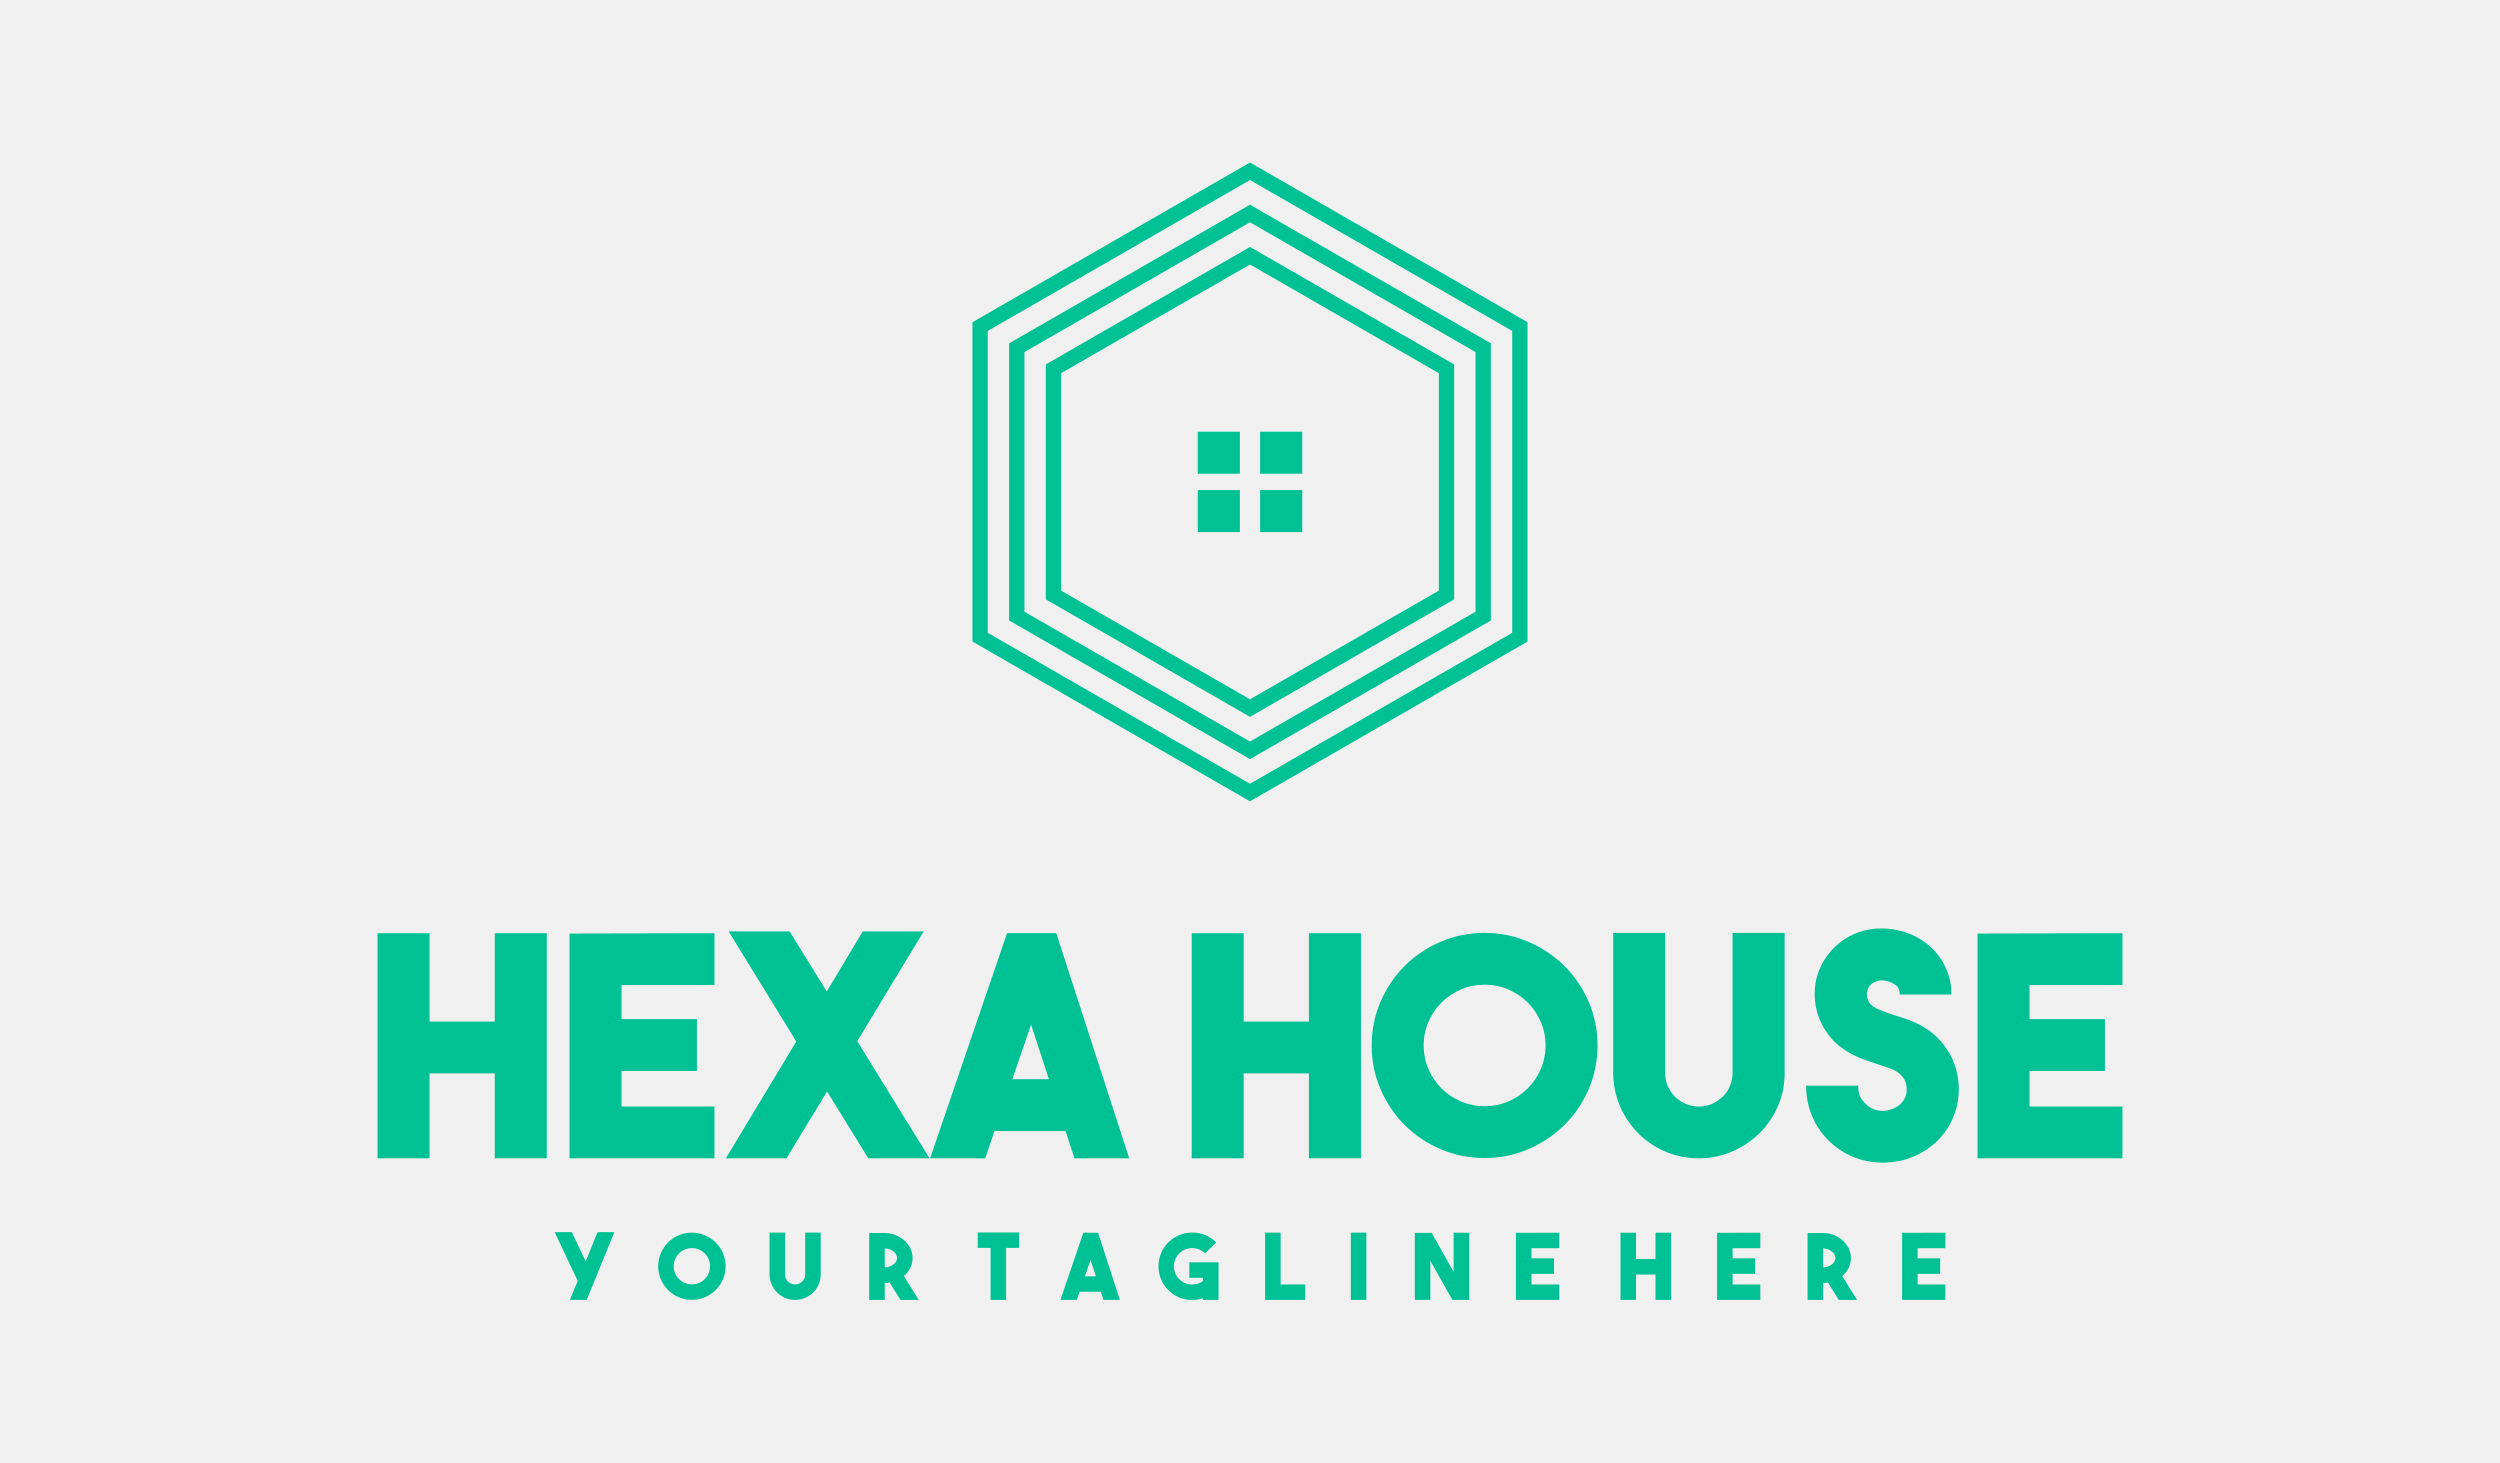
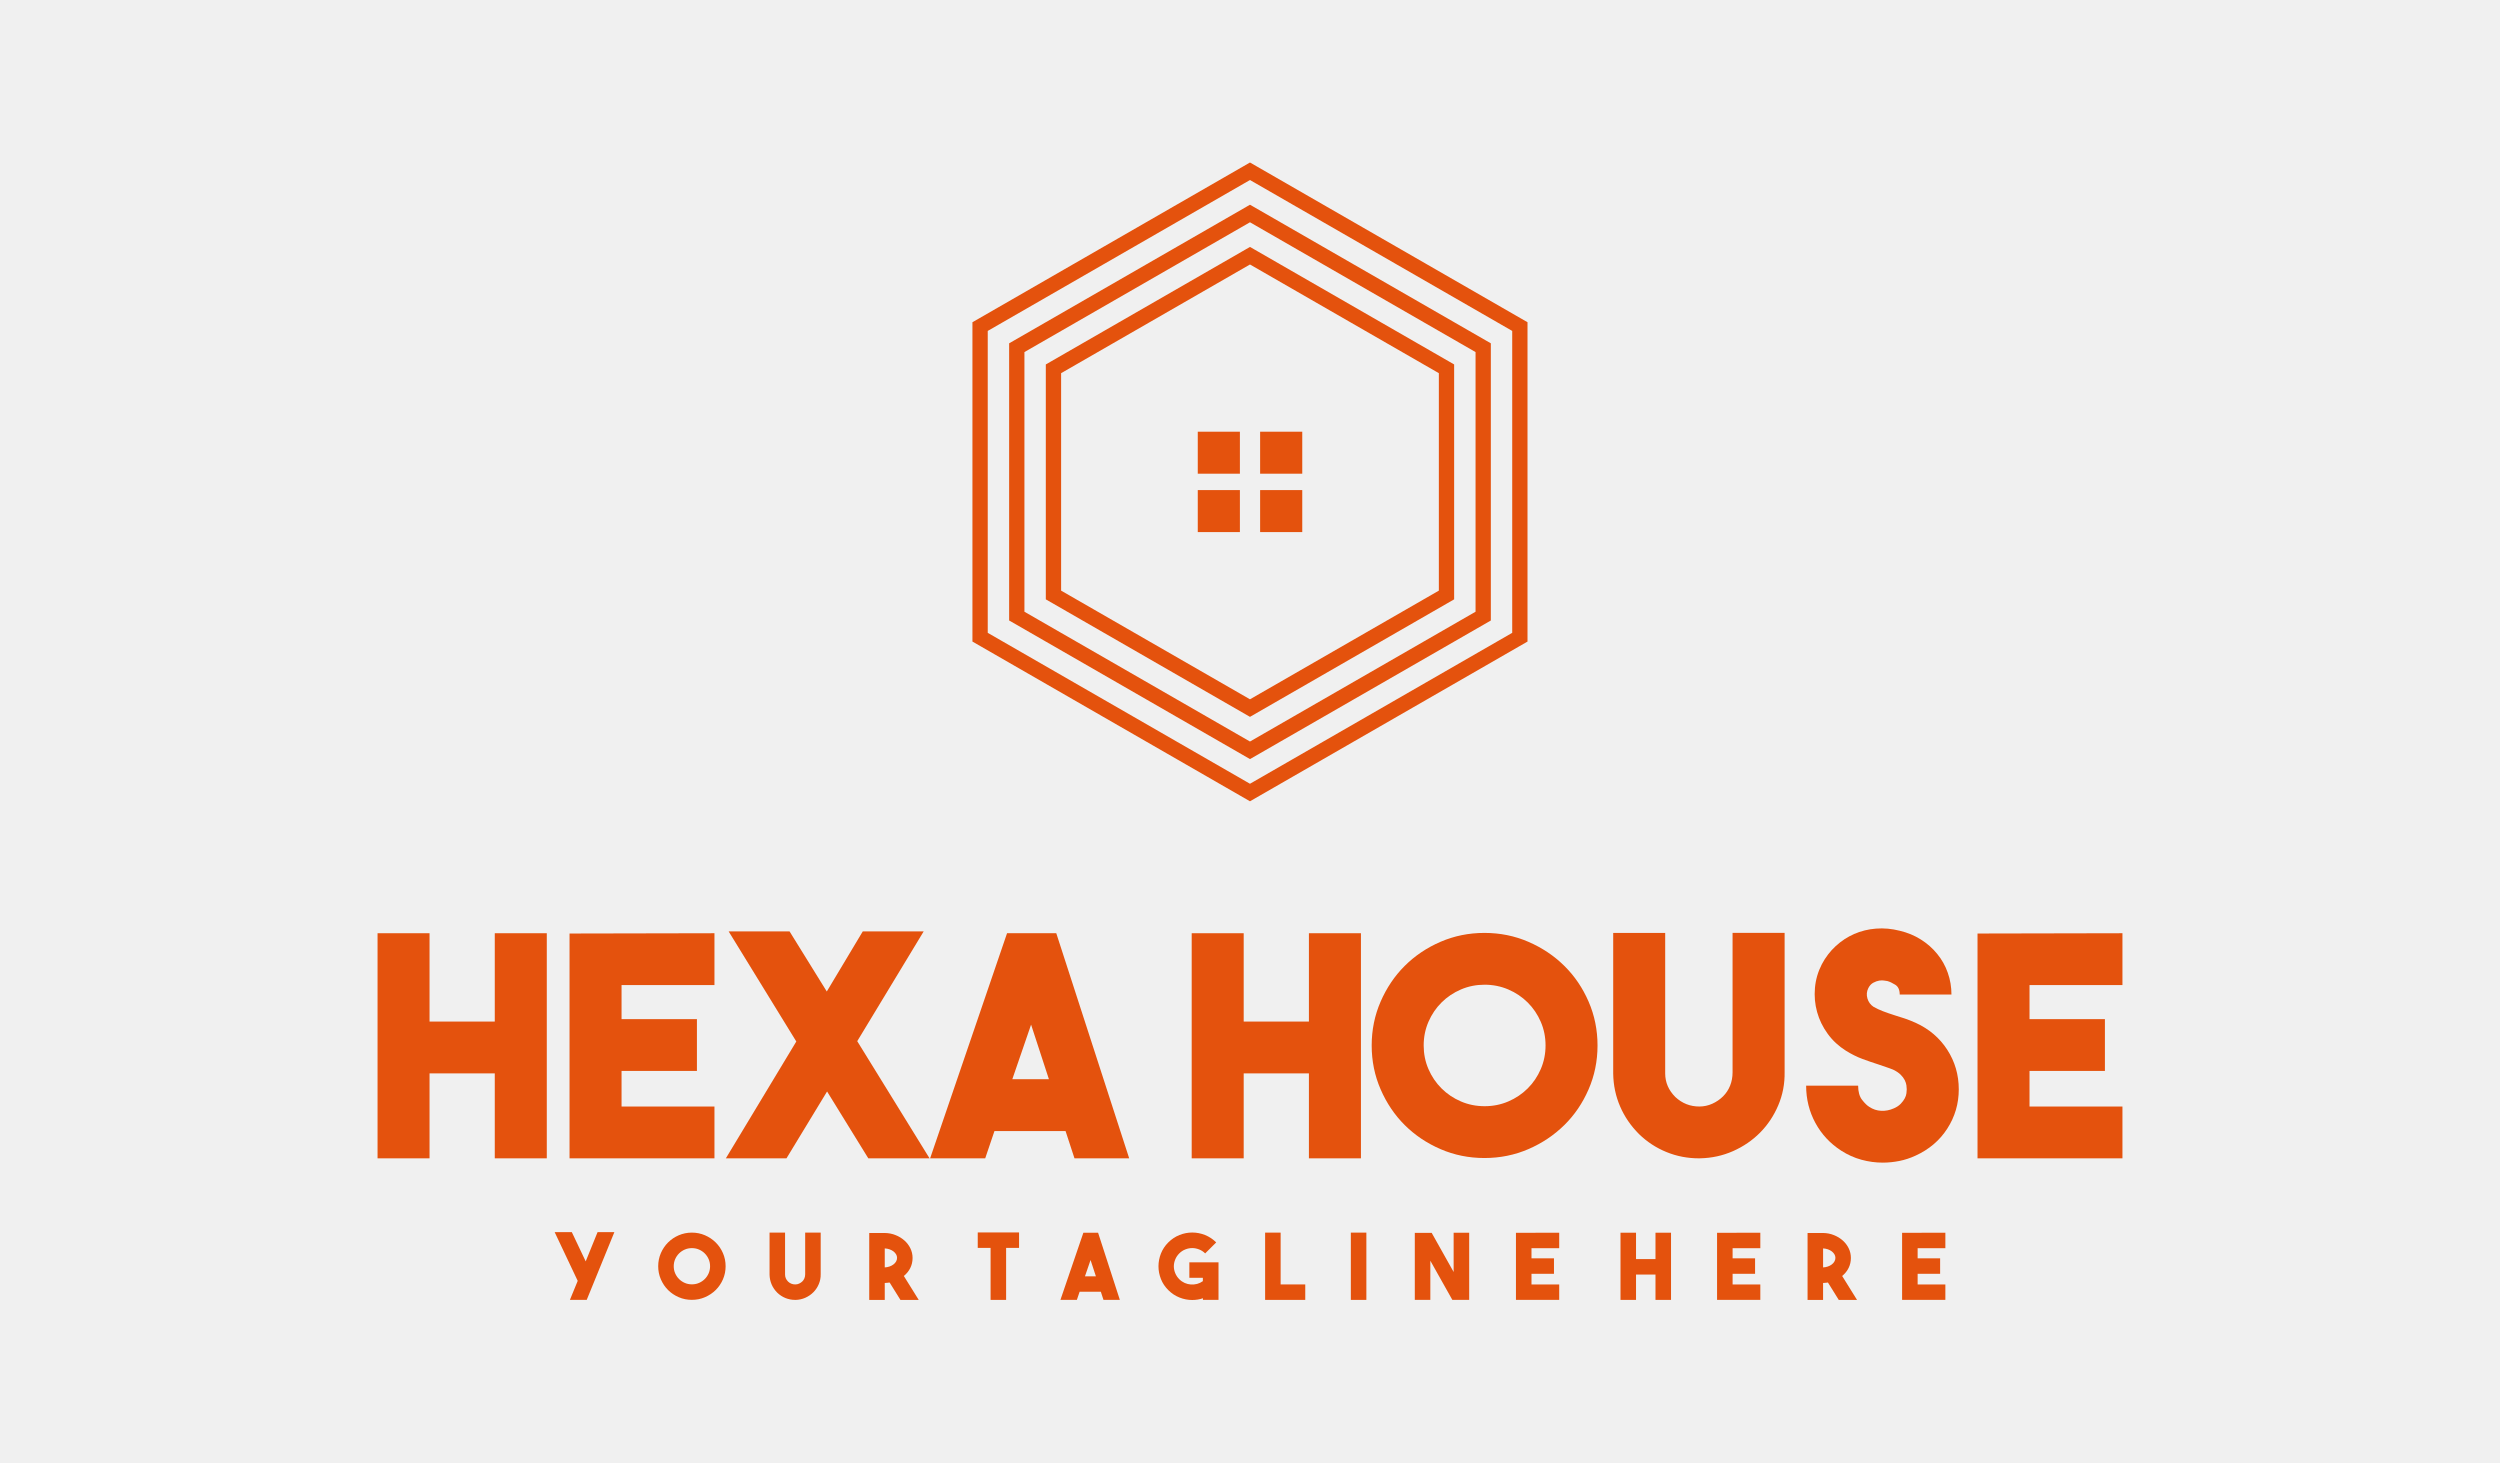
<svg xmlns="http://www.w3.org/2000/svg" width="200" height="117" viewBox="0 0 200 117" fill="none">
  <g clip-path="url(#clip0)">
-     <path fill-rule="evenodd" clip-rule="evenodd" d="M45.592 103.992L46.217 102.47L44.373 98.572H45.746L46.856 100.91L47.805 98.572H49.149L46.937 103.992H45.592Z" fill="#00C194" />
-     <path fill-rule="evenodd" clip-rule="evenodd" d="M55.349 98.609C55.721 98.609 56.07 98.68 56.398 98.822C56.726 98.963 57.011 99.154 57.257 99.398C57.502 99.638 57.694 99.924 57.836 100.25C57.978 100.577 58.049 100.928 58.049 101.299C58.049 101.67 57.978 102.019 57.836 102.347C57.694 102.674 57.502 102.957 57.257 103.201C57.011 103.442 56.726 103.634 56.398 103.776C56.07 103.918 55.721 103.988 55.349 103.988C54.976 103.988 54.627 103.918 54.299 103.776C53.971 103.634 53.687 103.444 53.444 103.201C53.203 102.96 53.011 102.674 52.869 102.347C52.727 102.02 52.656 101.67 52.656 101.299C52.656 100.928 52.727 100.58 52.869 100.25C53.011 99.924 53.203 99.641 53.444 99.398C53.687 99.156 53.973 98.963 54.299 98.822C54.627 98.682 54.976 98.609 55.349 98.609ZM55.352 102.748C55.553 102.748 55.743 102.711 55.918 102.635C56.094 102.559 56.248 102.456 56.381 102.323C56.513 102.192 56.617 102.038 56.693 101.863C56.769 101.688 56.806 101.499 56.806 101.299C56.806 101.099 56.769 100.91 56.693 100.735C56.617 100.56 56.513 100.406 56.381 100.274C56.248 100.142 56.094 100.039 55.918 99.963C55.743 99.887 55.553 99.85 55.352 99.85C55.152 99.85 54.962 99.887 54.787 99.963C54.611 100.039 54.457 100.142 54.324 100.274C54.192 100.406 54.088 100.56 54.012 100.735C53.936 100.91 53.899 101.099 53.899 101.299C53.899 101.499 53.936 101.688 54.012 101.863C54.088 102.038 54.192 102.192 54.324 102.323C54.457 102.456 54.611 102.559 54.787 102.635C54.962 102.711 55.152 102.748 55.352 102.748Z" fill="#00C194" />
-     <path fill-rule="evenodd" clip-rule="evenodd" d="M63.614 103.992C63.339 103.992 63.08 103.941 62.836 103.843C62.59 103.743 62.374 103.6 62.182 103.415C61.987 103.22 61.835 103.001 61.73 102.755C61.625 102.511 61.57 102.25 61.564 101.972V98.609H62.805V101.964C62.805 102.18 62.885 102.367 63.047 102.528C63.209 102.68 63.4 102.755 63.62 102.755C63.727 102.755 63.831 102.734 63.928 102.689C64.026 102.644 64.112 102.586 64.186 102.515C64.26 102.441 64.317 102.355 64.356 102.258C64.395 102.161 64.414 102.055 64.414 101.942V98.609H65.655V101.935C65.661 102.213 65.61 102.478 65.505 102.726C65.4 102.975 65.255 103.193 65.072 103.378C64.888 103.563 64.672 103.71 64.426 103.821C64.178 103.93 63.915 103.988 63.636 103.994H63.614V103.992Z" fill="#00C194" />
-     <path fill-rule="evenodd" clip-rule="evenodd" d="M71.17 102.602C71.106 102.612 71.043 102.62 70.979 102.623C70.915 102.629 70.848 102.633 70.78 102.639V103.994H69.539V98.639H70.78C71.088 98.643 71.377 98.699 71.646 98.808C71.915 98.915 72.151 99.059 72.354 99.24C72.557 99.421 72.717 99.63 72.832 99.87C72.947 100.107 73.006 100.364 73.006 100.638C73.006 100.924 72.945 101.192 72.823 101.439C72.7 101.686 72.528 101.898 72.307 102.079L73.498 103.994H72.036L71.17 102.602ZM70.78 101.393C70.913 101.386 71.037 101.365 71.158 101.322C71.279 101.282 71.383 101.225 71.474 101.157C71.564 101.089 71.636 101.009 71.687 100.92C71.738 100.83 71.765 100.733 71.765 100.63C71.765 100.527 71.74 100.432 71.687 100.345C71.634 100.257 71.564 100.179 71.474 100.109C71.385 100.041 71.279 99.987 71.158 99.944C71.037 99.903 70.913 99.879 70.78 99.873V101.393Z" fill="#00C194" />
-     <path fill-rule="evenodd" clip-rule="evenodd" d="M81.525 98.596V99.832H80.489V103.992H79.247V99.832H78.219V98.596H81.525Z" fill="#00C194" />
-     <path fill-rule="evenodd" clip-rule="evenodd" d="M88.279 103.992L88.067 103.341H86.369L86.149 103.992H84.834L86.67 98.617H87.846L89.588 103.992H88.279ZM86.797 102.104H87.671L87.245 100.801L86.797 102.104Z" fill="#00C194" />
-     <path fill-rule="evenodd" clip-rule="evenodd" d="M97.481 100.982V103.992H96.233V103.86C96.096 103.908 95.954 103.944 95.809 103.967C95.665 103.988 95.521 104 95.38 104C95.033 104 94.692 103.934 94.36 103.802C94.026 103.669 93.728 103.473 93.465 103.209C93.199 102.944 93.002 102.649 92.873 102.318C92.743 101.99 92.678 101.651 92.678 101.303C92.678 100.957 92.743 100.617 92.873 100.286C93.004 99.954 93.201 99.656 93.465 99.393C93.73 99.129 94.028 98.933 94.36 98.8C94.692 98.668 95.033 98.602 95.38 98.602C95.728 98.602 96.069 98.668 96.401 98.8C96.734 98.933 97.033 99.129 97.296 99.393L96.414 100.272C96.272 100.13 96.11 100.025 95.928 99.954C95.747 99.883 95.564 99.846 95.378 99.846C95.193 99.846 95.008 99.881 94.828 99.954C94.647 100.023 94.485 100.13 94.343 100.272C94.2 100.414 94.093 100.576 94.019 100.756C93.945 100.938 93.907 101.12 93.907 101.305C93.907 101.49 93.945 101.674 94.019 101.853C94.093 102.034 94.2 102.195 94.343 102.337C94.469 102.464 94.614 102.563 94.772 102.635C94.932 102.705 95.096 102.748 95.263 102.759C95.433 102.771 95.601 102.755 95.767 102.713C95.932 102.668 96.087 102.596 96.229 102.493V102.222H95.148V100.986H97.481V100.982Z" fill="#00C194" />
-     <path fill-rule="evenodd" clip-rule="evenodd" d="M104.421 103.992H101.21V98.609H102.45V102.755H104.421V103.992Z" fill="#00C194" />
-     <path fill-rule="evenodd" clip-rule="evenodd" d="M109.309 103.992H108.067V98.609H109.309V103.992Z" fill="#00C194" />
-     <path fill-rule="evenodd" clip-rule="evenodd" d="M116.291 98.617H117.535V103.992H116.188L114.427 100.857V103.992H113.184V98.631H114.536L116.291 101.76V98.617Z" fill="#00C194" />
-     <path fill-rule="evenodd" clip-rule="evenodd" d="M124.737 99.854H122.519V100.667H124.318V101.905H122.519V102.755H124.737V103.992H121.276V98.625L124.737 98.617V99.854Z" fill="#00C194" />
-     <path fill-rule="evenodd" clip-rule="evenodd" d="M132.439 98.617H133.682V103.992H132.439V101.964H130.882V103.992H129.64V98.617H130.882V100.727H132.439V98.617Z" fill="#00C194" />
-     <path fill-rule="evenodd" clip-rule="evenodd" d="M140.826 99.854H138.608V100.667H140.406V101.905H138.608V102.755H140.826V103.992H137.365V98.625L140.826 98.617V99.854Z" fill="#00C194" />
-     <path fill-rule="evenodd" clip-rule="evenodd" d="M146.236 102.602C146.171 102.612 146.109 102.62 146.045 102.623C145.98 102.629 145.914 102.633 145.846 102.639V103.994H144.605V98.639H145.846C146.153 98.643 146.443 98.699 146.712 98.808C146.981 98.915 147.217 99.059 147.42 99.24C147.623 99.421 147.782 99.63 147.898 99.87C148.013 100.107 148.071 100.364 148.071 100.638C148.071 100.924 148.01 101.192 147.888 101.439C147.765 101.686 147.593 101.898 147.373 102.079L148.563 103.994H147.102L146.236 102.602ZM145.847 101.393C145.98 101.386 146.105 101.365 146.226 101.322C146.347 101.282 146.452 101.225 146.542 101.157C146.632 101.089 146.704 101.009 146.754 100.92C146.805 100.83 146.833 100.733 146.833 100.63C146.833 100.527 146.807 100.432 146.754 100.345C146.702 100.257 146.632 100.179 146.542 100.109C146.452 100.041 146.347 99.987 146.226 99.944C146.105 99.903 145.98 99.879 145.847 99.873V101.393Z" fill="#00C194" />
-     <path fill-rule="evenodd" clip-rule="evenodd" d="M155.629 99.854H153.411V100.667H155.21V101.905H153.411V102.755H155.629V103.992H152.168V98.625L155.629 98.617V99.854Z" fill="#00C194" />
-     <path fill-rule="evenodd" clip-rule="evenodd" d="M39.582 74.658H43.743V92.667H39.582V85.871H34.363V92.667H30.204V74.658H34.363V81.725H39.582V74.658Z" fill="#00C194" />
-     <path fill-rule="evenodd" clip-rule="evenodd" d="M57.157 78.804H49.724V81.528H55.754V85.674H49.724V88.521H57.157V92.667H45.563V74.682L57.157 74.658V78.804Z" fill="#00C194" />
-     <path fill-rule="evenodd" clip-rule="evenodd" d="M73.895 74.511L68.579 83.294L74.364 92.667H69.465L66.166 87.318L62.918 92.667H58.068L63.704 83.32L58.291 74.511H63.164L66.143 79.32L69.022 74.511H73.895Z" fill="#00C194" />
-     <path fill-rule="evenodd" clip-rule="evenodd" d="M85.958 92.667L85.244 90.483H79.557L78.817 92.667H74.41L80.564 74.658H84.502L90.335 92.667H85.958ZM80.985 86.338H83.913L82.487 81.97L80.985 86.338Z" fill="#00C194" />
-     <path fill-rule="evenodd" clip-rule="evenodd" d="M104.713 74.658H108.875V92.667H104.713V85.871H99.495V92.667H95.335V74.658H99.495V81.725H104.713V74.658Z" fill="#00C194" />
-     <path fill-rule="evenodd" clip-rule="evenodd" d="M118.756 74.633C120.003 74.633 121.173 74.87 122.271 75.345C123.366 75.819 124.328 76.461 125.147 77.272C125.968 78.081 126.612 79.034 127.088 80.13C127.564 81.227 127.802 82.396 127.802 83.638C127.802 84.881 127.564 86.052 127.088 87.146C126.612 88.243 125.968 89.196 125.147 90.005C124.325 90.814 123.366 91.457 122.271 91.93C121.171 92.404 120.003 92.642 118.756 92.642C117.509 92.642 116.338 92.404 115.24 91.93C114.146 91.456 113.19 90.814 112.377 90.005C111.565 89.196 110.925 88.243 110.449 87.146C109.973 86.05 109.735 84.881 109.735 83.638C109.735 82.396 109.973 81.225 110.449 80.13C110.925 79.036 111.565 78.081 112.377 77.272C113.188 76.463 114.144 75.819 115.24 75.345C116.341 74.87 117.509 74.633 118.756 74.633ZM118.769 88.496C119.443 88.496 120.074 88.37 120.666 88.115C121.257 87.862 121.773 87.514 122.217 87.073C122.659 86.631 123.009 86.116 123.262 85.527C123.516 84.937 123.644 84.307 123.644 83.636C123.644 82.966 123.518 82.335 123.262 81.746C123.009 81.157 122.659 80.642 122.217 80.2C121.773 79.759 121.257 79.411 120.666 79.158C120.074 78.905 119.443 78.777 118.769 78.777C118.096 78.777 117.464 78.903 116.873 79.158C116.282 79.411 115.765 79.759 115.322 80.2C114.879 80.642 114.53 81.157 114.276 81.746C114.022 82.335 113.894 82.966 113.894 83.636C113.894 84.307 114.021 84.937 114.276 85.527C114.53 86.116 114.879 86.631 115.322 87.073C115.765 87.514 116.282 87.862 116.873 88.115C117.464 88.37 118.096 88.496 118.769 88.496Z" fill="#00C194" />
-     <path fill-rule="evenodd" clip-rule="evenodd" d="M135.925 92.667C135.006 92.667 134.136 92.5 133.315 92.163C132.493 91.829 131.764 91.35 131.124 90.729C130.469 90.075 129.963 89.338 129.611 88.519C129.257 87.701 129.071 86.826 129.056 85.894V74.633H133.215V85.871C133.215 86.59 133.487 87.22 134.027 87.761C134.57 88.268 135.209 88.521 135.947 88.521C136.308 88.521 136.653 88.447 136.98 88.3C137.308 88.152 137.595 87.955 137.843 87.71C138.089 87.465 138.278 87.18 138.409 86.851C138.539 86.524 138.605 86.172 138.605 85.795V74.631H142.769V85.77C142.785 86.701 142.617 87.586 142.263 88.42C141.91 89.254 141.427 89.982 140.812 90.604C140.198 91.226 139.474 91.72 138.647 92.088C137.817 92.455 136.936 92.647 136.001 92.665H135.925V92.667Z" fill="#00C194" />
-     <path fill-rule="evenodd" clip-rule="evenodd" d="M150.621 93.011C150.047 93.011 149.476 92.933 148.911 92.778C148.344 92.623 147.806 92.381 147.299 92.054C146.413 91.483 145.722 90.742 145.231 89.834C144.739 88.926 144.491 87.932 144.491 86.853H148.651C148.651 87.343 148.758 87.724 148.971 87.994C149.184 88.264 149.372 88.447 149.537 88.546C149.831 88.743 150.151 88.85 150.496 88.865C150.842 88.881 151.177 88.817 151.505 88.669C151.735 88.572 151.918 88.447 152.059 88.302C152.198 88.154 152.305 88.012 152.379 87.872C152.453 87.732 152.498 87.597 152.514 87.467C152.529 87.337 152.539 87.23 152.539 87.148C152.539 87.067 152.531 86.96 152.514 86.829C152.498 86.699 152.451 86.559 152.379 86.411C152.305 86.263 152.198 86.122 152.059 85.982C151.918 85.842 151.735 85.715 151.505 85.6C151.325 85.519 151.132 85.445 150.927 85.379C150.723 85.313 150.504 85.239 150.276 85.157C149.866 85.027 149.439 84.879 148.996 84.716C148.553 84.552 148.11 84.331 147.667 84.053C147.094 83.693 146.608 83.244 146.216 82.703C145.822 82.162 145.539 81.583 145.368 80.961C145.196 80.338 145.137 79.697 145.196 79.036C145.253 78.373 145.438 77.739 145.75 77.134C146.045 76.578 146.415 76.095 146.858 75.687C147.301 75.279 147.792 74.956 148.334 74.719C148.877 74.481 149.458 74.338 150.083 74.289C150.707 74.24 151.337 74.297 151.979 74.46C152.603 74.608 153.165 74.841 153.668 75.16C154.177 75.479 154.612 75.864 154.977 76.313C155.346 76.762 155.629 77.266 155.822 77.822C156.019 78.378 156.117 78.96 156.117 79.565H151.977C151.977 79.189 151.858 78.927 151.62 78.779C151.382 78.631 151.173 78.534 150.992 78.485C150.959 78.485 150.88 78.474 150.758 78.448C150.635 78.423 150.495 78.423 150.34 78.448C150.184 78.474 150.024 78.53 149.86 78.62C149.696 78.709 149.565 78.853 149.466 79.049C149.335 79.312 149.31 79.584 149.392 79.872C149.474 80.158 149.638 80.383 149.884 80.546C150.114 80.677 150.367 80.795 150.647 80.902C150.926 81.009 151.22 81.111 151.532 81.21C151.811 81.291 152.094 81.381 152.381 81.48C152.667 81.577 152.954 81.692 153.251 81.824C154.326 82.314 155.171 83.034 155.783 83.983C156.394 84.931 156.702 85.986 156.702 87.148C156.702 88.294 156.394 89.34 155.783 90.289C155.172 91.238 154.326 91.957 153.251 92.448C152.828 92.644 152.393 92.788 151.95 92.877C151.506 92.964 151.064 93.011 150.621 93.011Z" fill="#00C194" />
-     <path fill-rule="evenodd" clip-rule="evenodd" d="M169.796 78.804H162.362V81.528H168.393V85.674H162.362V88.521H169.796V92.667H158.202V74.682L169.796 74.658V78.804Z" fill="#00C194" />
-     <path fill-rule="evenodd" clip-rule="evenodd" d="M122.201 25.778C122.204 34.293 122.204 42.81 122.201 51.325C114.801 55.588 107.401 59.847 99.998 64.103C92.599 59.845 85.195 55.586 77.795 51.325V25.778C85.197 21.519 92.6 17.262 99.998 13L122.201 25.778ZM100.304 19.93L116.331 29.155V47.948L99.998 57.348L83.665 47.948V29.155C89.11 26.023 94.555 22.89 99.998 19.755L100.304 19.93ZM99.998 21.159L84.889 29.854V47.25L99.998 55.944L115.108 47.25V29.854L99.998 21.159ZM100.304 16.553L119.267 27.466V49.64C112.845 53.336 106.422 57.033 100 60.727L80.731 49.638V27.466C87.156 23.771 93.578 20.076 99.998 16.378L100.304 16.553ZM118.044 28.166L99.998 17.782L81.954 28.166V48.938L99.998 59.322L118.044 48.938V28.166ZM120.977 26.474L99.998 14.402L79.019 26.474V50.627L99.998 62.701L120.977 50.627V26.474Z" fill="#00C194" />
-     <path fill-rule="evenodd" clip-rule="evenodd" d="M95.821 34.536H99.192V37.896H95.821V34.536ZM100.81 39.207H104.181V42.567H100.81V39.207ZM95.821 39.207H99.192V42.567H95.821V39.207ZM100.81 34.536H104.181V37.896H100.81V34.536Z" fill="#00C194" />
+     <path fill-rule="evenodd" clip-rule="evenodd" d="M45.592 103.992L46.217 102.47L44.373 98.572H45.746L46.856 100.91L47.805 98.572H49.149L46.937 103.992H45.592Z" fill="#e4520d" />
+     <path fill-rule="evenodd" clip-rule="evenodd" d="M55.349 98.609C55.721 98.609 56.07 98.68 56.398 98.822C56.726 98.963 57.011 99.154 57.257 99.398C57.502 99.638 57.694 99.924 57.836 100.25C57.978 100.577 58.049 100.928 58.049 101.299C58.049 101.67 57.978 102.019 57.836 102.347C57.694 102.674 57.502 102.957 57.257 103.201C57.011 103.442 56.726 103.634 56.398 103.776C56.07 103.918 55.721 103.988 55.349 103.988C54.976 103.988 54.627 103.918 54.299 103.776C53.971 103.634 53.687 103.444 53.444 103.201C53.203 102.96 53.011 102.674 52.869 102.347C52.727 102.02 52.656 101.67 52.656 101.299C52.656 100.928 52.727 100.58 52.869 100.25C53.011 99.924 53.203 99.641 53.444 99.398C53.687 99.156 53.973 98.963 54.299 98.822C54.627 98.682 54.976 98.609 55.349 98.609ZM55.352 102.748C55.553 102.748 55.743 102.711 55.918 102.635C56.094 102.559 56.248 102.456 56.381 102.323C56.513 102.192 56.617 102.038 56.693 101.863C56.769 101.688 56.806 101.499 56.806 101.299C56.806 101.099 56.769 100.91 56.693 100.735C56.617 100.56 56.513 100.406 56.381 100.274C56.248 100.142 56.094 100.039 55.918 99.963C55.743 99.887 55.553 99.85 55.352 99.85C55.152 99.85 54.962 99.887 54.787 99.963C54.611 100.039 54.457 100.142 54.324 100.274C54.192 100.406 54.088 100.56 54.012 100.735C53.936 100.91 53.899 101.099 53.899 101.299C53.899 101.499 53.936 101.688 54.012 101.863C54.088 102.038 54.192 102.192 54.324 102.323C54.457 102.456 54.611 102.559 54.787 102.635C54.962 102.711 55.152 102.748 55.352 102.748Z" fill="#e4520d" />
+     <path fill-rule="evenodd" clip-rule="evenodd" d="M63.614 103.992C63.339 103.992 63.08 103.941 62.836 103.843C62.59 103.743 62.374 103.6 62.182 103.415C61.987 103.22 61.835 103.001 61.73 102.755C61.625 102.511 61.57 102.25 61.564 101.972V98.609H62.805V101.964C62.805 102.18 62.885 102.367 63.047 102.528C63.209 102.68 63.4 102.755 63.62 102.755C63.727 102.755 63.831 102.734 63.928 102.689C64.026 102.644 64.112 102.586 64.186 102.515C64.26 102.441 64.317 102.355 64.356 102.258C64.395 102.161 64.414 102.055 64.414 101.942V98.609H65.655V101.935C65.661 102.213 65.61 102.478 65.505 102.726C65.4 102.975 65.255 103.193 65.072 103.378C64.888 103.563 64.672 103.71 64.426 103.821C64.178 103.93 63.915 103.988 63.636 103.994H63.614V103.992Z" fill="#e4520d" />
+     <path fill-rule="evenodd" clip-rule="evenodd" d="M71.17 102.602C71.106 102.612 71.043 102.62 70.979 102.623C70.915 102.629 70.848 102.633 70.78 102.639V103.994H69.539V98.639H70.78C71.088 98.643 71.377 98.699 71.646 98.808C71.915 98.915 72.151 99.059 72.354 99.24C72.557 99.421 72.717 99.63 72.832 99.87C72.947 100.107 73.006 100.364 73.006 100.638C73.006 100.924 72.945 101.192 72.823 101.439C72.7 101.686 72.528 101.898 72.307 102.079L73.498 103.994H72.036L71.17 102.602ZM70.78 101.393C70.913 101.386 71.037 101.365 71.158 101.322C71.279 101.282 71.383 101.225 71.474 101.157C71.564 101.089 71.636 101.009 71.687 100.92C71.738 100.83 71.765 100.733 71.765 100.63C71.765 100.527 71.74 100.432 71.687 100.345C71.634 100.257 71.564 100.179 71.474 100.109C71.385 100.041 71.279 99.987 71.158 99.944C71.037 99.903 70.913 99.879 70.78 99.873V101.393Z" fill="#e4520d" />
+     <path fill-rule="evenodd" clip-rule="evenodd" d="M81.525 98.596V99.832H80.489V103.992H79.247V99.832H78.219V98.596H81.525Z" fill="#e4520d" />
+     <path fill-rule="evenodd" clip-rule="evenodd" d="M88.279 103.992L88.067 103.341H86.369L86.149 103.992H84.834L86.67 98.617H87.846L89.588 103.992H88.279ZM86.797 102.104H87.671L87.245 100.801L86.797 102.104Z" fill="#e4520d" />
+     <path fill-rule="evenodd" clip-rule="evenodd" d="M97.481 100.982V103.992H96.233V103.86C96.096 103.908 95.954 103.944 95.809 103.967C95.665 103.988 95.521 104 95.38 104C95.033 104 94.692 103.934 94.36 103.802C94.026 103.669 93.728 103.473 93.465 103.209C93.199 102.944 93.002 102.649 92.873 102.318C92.743 101.99 92.678 101.651 92.678 101.303C92.678 100.957 92.743 100.617 92.873 100.286C93.004 99.954 93.201 99.656 93.465 99.393C93.73 99.129 94.028 98.933 94.36 98.8C94.692 98.668 95.033 98.602 95.38 98.602C95.728 98.602 96.069 98.668 96.401 98.8C96.734 98.933 97.033 99.129 97.296 99.393L96.414 100.272C96.272 100.13 96.11 100.025 95.928 99.954C95.747 99.883 95.564 99.846 95.378 99.846C95.193 99.846 95.008 99.881 94.828 99.954C94.647 100.023 94.485 100.13 94.343 100.272C94.2 100.414 94.093 100.576 94.019 100.756C93.945 100.938 93.907 101.12 93.907 101.305C93.907 101.49 93.945 101.674 94.019 101.853C94.093 102.034 94.2 102.195 94.343 102.337C94.469 102.464 94.614 102.563 94.772 102.635C94.932 102.705 95.096 102.748 95.263 102.759C95.433 102.771 95.601 102.755 95.767 102.713C95.932 102.668 96.087 102.596 96.229 102.493V102.222H95.148V100.986H97.481V100.982Z" fill="#e4520d" />
+     <path fill-rule="evenodd" clip-rule="evenodd" d="M104.421 103.992H101.21V98.609H102.45V102.755H104.421V103.992Z" fill="#e4520d" />
+     <path fill-rule="evenodd" clip-rule="evenodd" d="M109.309 103.992H108.067V98.609H109.309V103.992Z" fill="#e4520d" />
+     <path fill-rule="evenodd" clip-rule="evenodd" d="M116.291 98.617H117.535V103.992H116.188L114.427 100.857V103.992H113.184V98.631H114.536L116.291 101.76V98.617Z" fill="#e4520d" />
+     <path fill-rule="evenodd" clip-rule="evenodd" d="M124.737 99.854H122.519V100.667H124.318V101.905H122.519V102.755H124.737V103.992H121.276V98.625L124.737 98.617V99.854Z" fill="#e4520d" />
+     <path fill-rule="evenodd" clip-rule="evenodd" d="M132.439 98.617H133.682V103.992H132.439V101.964H130.882V103.992H129.64V98.617H130.882V100.727H132.439V98.617Z" fill="#e4520d" />
+     <path fill-rule="evenodd" clip-rule="evenodd" d="M140.826 99.854H138.608V100.667H140.406V101.905H138.608V102.755H140.826V103.992H137.365V98.625L140.826 98.617V99.854Z" fill="#e4520d" />
+     <path fill-rule="evenodd" clip-rule="evenodd" d="M146.236 102.602C146.171 102.612 146.109 102.62 146.045 102.623C145.98 102.629 145.914 102.633 145.846 102.639V103.994H144.605V98.639H145.846C146.153 98.643 146.443 98.699 146.712 98.808C146.981 98.915 147.217 99.059 147.42 99.24C147.623 99.421 147.782 99.63 147.898 99.87C148.013 100.107 148.071 100.364 148.071 100.638C148.071 100.924 148.01 101.192 147.888 101.439C147.765 101.686 147.593 101.898 147.373 102.079L148.563 103.994H147.102L146.236 102.602ZM145.847 101.393C145.98 101.386 146.105 101.365 146.226 101.322C146.347 101.282 146.452 101.225 146.542 101.157C146.632 101.089 146.704 101.009 146.754 100.92C146.805 100.83 146.833 100.733 146.833 100.63C146.833 100.527 146.807 100.432 146.754 100.345C146.702 100.257 146.632 100.179 146.542 100.109C146.452 100.041 146.347 99.987 146.226 99.944C146.105 99.903 145.98 99.879 145.847 99.873V101.393Z" fill="#e4520d" />
+     <path fill-rule="evenodd" clip-rule="evenodd" d="M155.629 99.854H153.411V100.667H155.21V101.905H153.411V102.755H155.629V103.992H152.168V98.625L155.629 98.617V99.854Z" fill="#e4520d" />
+     <path fill-rule="evenodd" clip-rule="evenodd" d="M39.582 74.658H43.743V92.667H39.582V85.871H34.363V92.667H30.204V74.658H34.363V81.725H39.582V74.658Z" fill="#e4520d" />
+     <path fill-rule="evenodd" clip-rule="evenodd" d="M57.157 78.804H49.724V81.528H55.754V85.674H49.724V88.521H57.157V92.667H45.563V74.682L57.157 74.658V78.804Z" fill="#e4520d" />
+     <path fill-rule="evenodd" clip-rule="evenodd" d="M73.895 74.511L68.579 83.294L74.364 92.667H69.465L66.166 87.318L62.918 92.667H58.068L63.704 83.32L58.291 74.511H63.164L66.143 79.32L69.022 74.511H73.895Z" fill="#e4520d" />
+     <path fill-rule="evenodd" clip-rule="evenodd" d="M85.958 92.667L85.244 90.483H79.557L78.817 92.667H74.41L80.564 74.658H84.502L90.335 92.667H85.958ZM80.985 86.338H83.913L82.487 81.97L80.985 86.338Z" fill="#e4520d" />
+     <path fill-rule="evenodd" clip-rule="evenodd" d="M104.713 74.658H108.875V92.667H104.713V85.871H99.495V92.667H95.335V74.658H99.495V81.725H104.713V74.658Z" fill="#e4520d" />
+     <path fill-rule="evenodd" clip-rule="evenodd" d="M118.756 74.633C120.003 74.633 121.173 74.87 122.271 75.345C123.366 75.819 124.328 76.461 125.147 77.272C125.968 78.081 126.612 79.034 127.088 80.13C127.564 81.227 127.802 82.396 127.802 83.638C127.802 84.881 127.564 86.052 127.088 87.146C126.612 88.243 125.968 89.196 125.147 90.005C124.325 90.814 123.366 91.457 122.271 91.93C121.171 92.404 120.003 92.642 118.756 92.642C117.509 92.642 116.338 92.404 115.24 91.93C114.146 91.456 113.19 90.814 112.377 90.005C111.565 89.196 110.925 88.243 110.449 87.146C109.973 86.05 109.735 84.881 109.735 83.638C109.735 82.396 109.973 81.225 110.449 80.13C110.925 79.036 111.565 78.081 112.377 77.272C113.188 76.463 114.144 75.819 115.24 75.345C116.341 74.87 117.509 74.633 118.756 74.633ZM118.769 88.496C119.443 88.496 120.074 88.37 120.666 88.115C121.257 87.862 121.773 87.514 122.217 87.073C122.659 86.631 123.009 86.116 123.262 85.527C123.516 84.937 123.644 84.307 123.644 83.636C123.644 82.966 123.518 82.335 123.262 81.746C123.009 81.157 122.659 80.642 122.217 80.2C121.773 79.759 121.257 79.411 120.666 79.158C120.074 78.905 119.443 78.777 118.769 78.777C118.096 78.777 117.464 78.903 116.873 79.158C116.282 79.411 115.765 79.759 115.322 80.2C114.879 80.642 114.53 81.157 114.276 81.746C114.022 82.335 113.894 82.966 113.894 83.636C113.894 84.307 114.021 84.937 114.276 85.527C114.53 86.116 114.879 86.631 115.322 87.073C115.765 87.514 116.282 87.862 116.873 88.115C117.464 88.37 118.096 88.496 118.769 88.496Z" fill="#e4520d" />
+     <path fill-rule="evenodd" clip-rule="evenodd" d="M135.925 92.667C135.006 92.667 134.136 92.5 133.315 92.163C132.493 91.829 131.764 91.35 131.124 90.729C130.469 90.075 129.963 89.338 129.611 88.519C129.257 87.701 129.071 86.826 129.056 85.894V74.633H133.215V85.871C133.215 86.59 133.487 87.22 134.027 87.761C134.57 88.268 135.209 88.521 135.947 88.521C136.308 88.521 136.653 88.447 136.98 88.3C137.308 88.152 137.595 87.955 137.843 87.71C138.089 87.465 138.278 87.18 138.409 86.851C138.539 86.524 138.605 86.172 138.605 85.795V74.631H142.769V85.77C142.785 86.701 142.617 87.586 142.263 88.42C141.91 89.254 141.427 89.982 140.812 90.604C140.198 91.226 139.474 91.72 138.647 92.088C137.817 92.455 136.936 92.647 136.001 92.665H135.925V92.667Z" fill="#e4520d" />
+     <path fill-rule="evenodd" clip-rule="evenodd" d="M150.621 93.011C150.047 93.011 149.476 92.933 148.911 92.778C148.344 92.623 147.806 92.381 147.299 92.054C146.413 91.483 145.722 90.742 145.231 89.834C144.739 88.926 144.491 87.932 144.491 86.853H148.651C148.651 87.343 148.758 87.724 148.971 87.994C149.184 88.264 149.372 88.447 149.537 88.546C149.831 88.743 150.151 88.85 150.496 88.865C150.842 88.881 151.177 88.817 151.505 88.669C151.735 88.572 151.918 88.447 152.059 88.302C152.198 88.154 152.305 88.012 152.379 87.872C152.453 87.732 152.498 87.597 152.514 87.467C152.529 87.337 152.539 87.23 152.539 87.148C152.539 87.067 152.531 86.96 152.514 86.829C152.498 86.699 152.451 86.559 152.379 86.411C152.305 86.263 152.198 86.122 152.059 85.982C151.918 85.842 151.735 85.715 151.505 85.6C151.325 85.519 151.132 85.445 150.927 85.379C150.723 85.313 150.504 85.239 150.276 85.157C149.866 85.027 149.439 84.879 148.996 84.716C148.553 84.552 148.11 84.331 147.667 84.053C147.094 83.693 146.608 83.244 146.216 82.703C145.822 82.162 145.539 81.583 145.368 80.961C145.196 80.338 145.137 79.697 145.196 79.036C145.253 78.373 145.438 77.739 145.75 77.134C146.045 76.578 146.415 76.095 146.858 75.687C147.301 75.279 147.792 74.956 148.334 74.719C148.877 74.481 149.458 74.338 150.083 74.289C150.707 74.24 151.337 74.297 151.979 74.46C152.603 74.608 153.165 74.841 153.668 75.16C154.177 75.479 154.612 75.864 154.977 76.313C155.346 76.762 155.629 77.266 155.822 77.822C156.019 78.378 156.117 78.96 156.117 79.565H151.977C151.977 79.189 151.858 78.927 151.62 78.779C151.382 78.631 151.173 78.534 150.992 78.485C150.959 78.485 150.88 78.474 150.758 78.448C150.635 78.423 150.495 78.423 150.34 78.448C150.184 78.474 150.024 78.53 149.86 78.62C149.696 78.709 149.565 78.853 149.466 79.049C149.335 79.312 149.31 79.584 149.392 79.872C149.474 80.158 149.638 80.383 149.884 80.546C150.114 80.677 150.367 80.795 150.647 80.902C150.926 81.009 151.22 81.111 151.532 81.21C151.811 81.291 152.094 81.381 152.381 81.48C152.667 81.577 152.954 81.692 153.251 81.824C154.326 82.314 155.171 83.034 155.783 83.983C156.394 84.931 156.702 85.986 156.702 87.148C156.702 88.294 156.394 89.34 155.783 90.289C155.172 91.238 154.326 91.957 153.251 92.448C152.828 92.644 152.393 92.788 151.95 92.877C151.506 92.964 151.064 93.011 150.621 93.011Z" fill="#e4520d" />
+     <path fill-rule="evenodd" clip-rule="evenodd" d="M169.796 78.804H162.362V81.528H168.393V85.674H162.362V88.521H169.796V92.667H158.202V74.682L169.796 74.658V78.804Z" fill="#e4520d" />
+     <path fill-rule="evenodd" clip-rule="evenodd" d="M122.201 25.778C122.204 34.293 122.204 42.81 122.201 51.325C114.801 55.588 107.401 59.847 99.998 64.103C92.599 59.845 85.195 55.586 77.795 51.325V25.778C85.197 21.519 92.6 17.262 99.998 13L122.201 25.778ZM100.304 19.93L116.331 29.155V47.948L99.998 57.348L83.665 47.948V29.155C89.11 26.023 94.555 22.89 99.998 19.755L100.304 19.93ZM99.998 21.159L84.889 29.854V47.25L99.998 55.944L115.108 47.25V29.854L99.998 21.159ZM100.304 16.553L119.267 27.466V49.64C112.845 53.336 106.422 57.033 100 60.727L80.731 49.638V27.466C87.156 23.771 93.578 20.076 99.998 16.378L100.304 16.553ZM118.044 28.166L99.998 17.782L81.954 28.166V48.938L99.998 59.322L118.044 48.938V28.166ZM120.977 26.474L99.998 14.402L79.019 26.474V50.627L99.998 62.701L120.977 50.627V26.474Z" fill="#e4520d" />
+     <path fill-rule="evenodd" clip-rule="evenodd" d="M95.821 34.536H99.192V37.896H95.821V34.536ZM100.81 39.207H104.181V42.567H100.81V39.207ZM95.821 39.207H99.192V42.567H95.821V39.207ZM100.81 34.536H104.181V37.896H100.81V34.536Z" fill="#e4520d" />
  </g>
  <defs>
    <clipPath>
      <rect width="139.592" height="91" fill="white" transform="translate(30.2039 13)" />
    </clipPath>
  </defs>
</svg>
